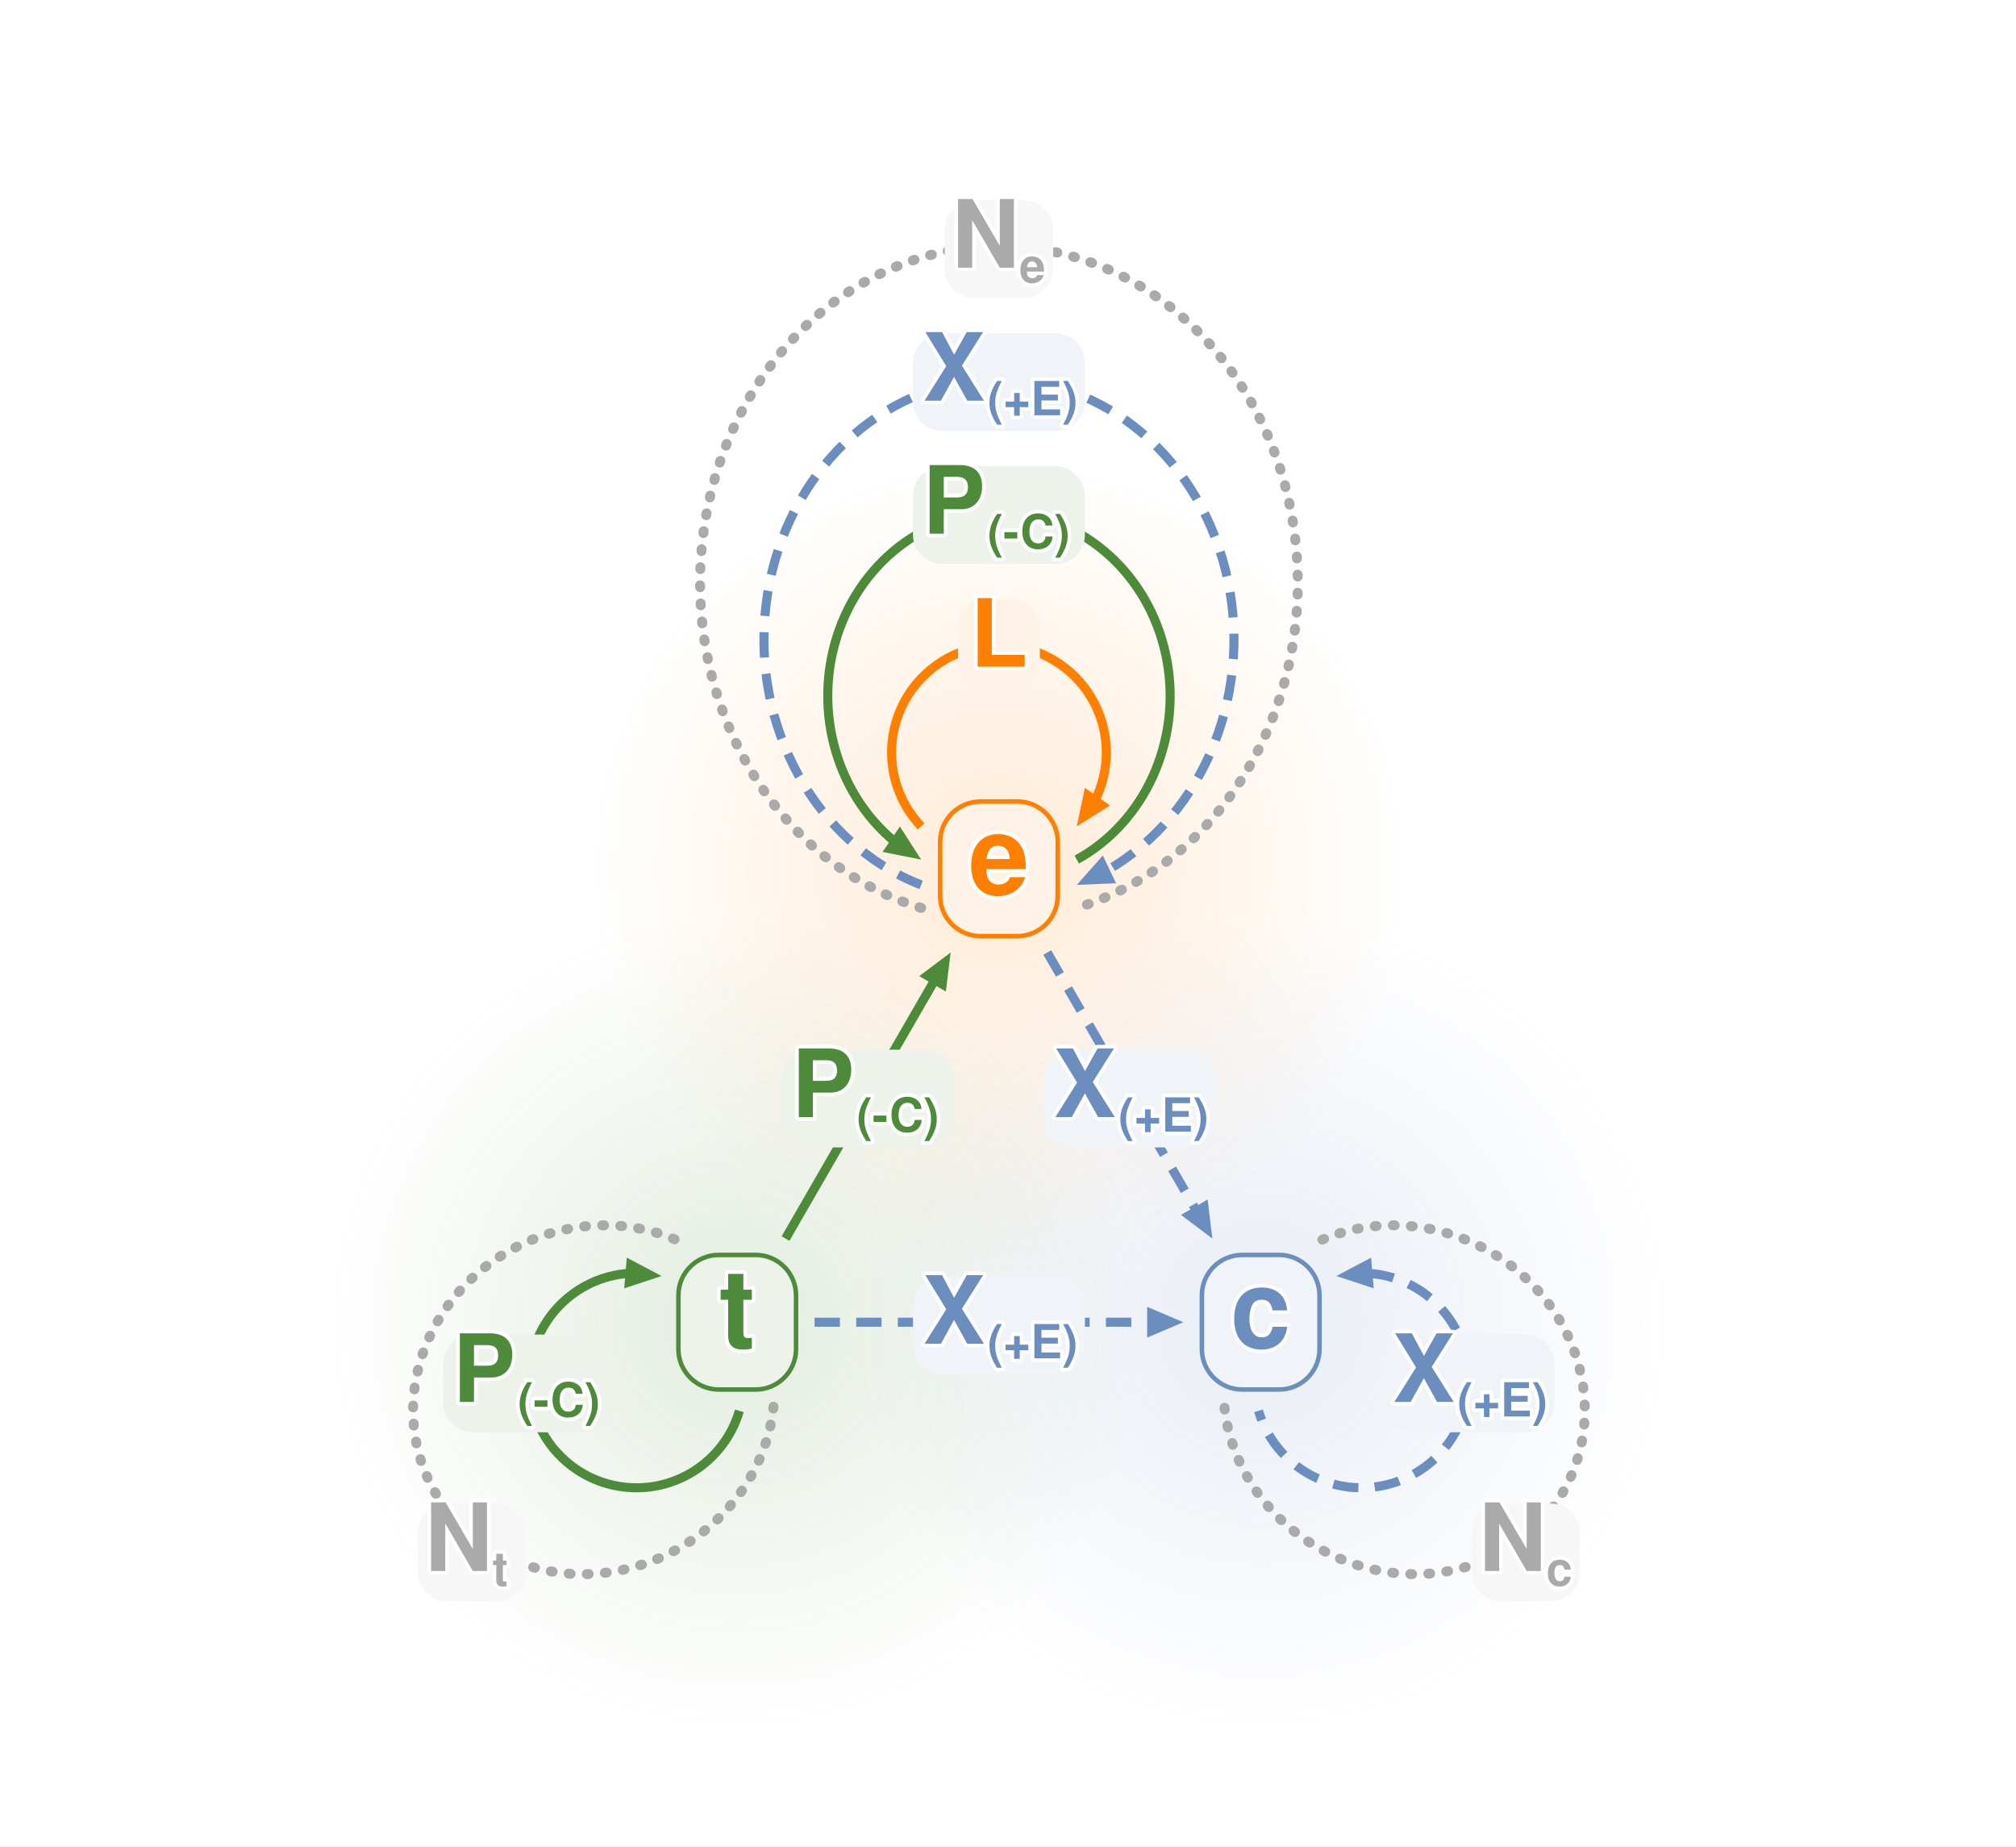
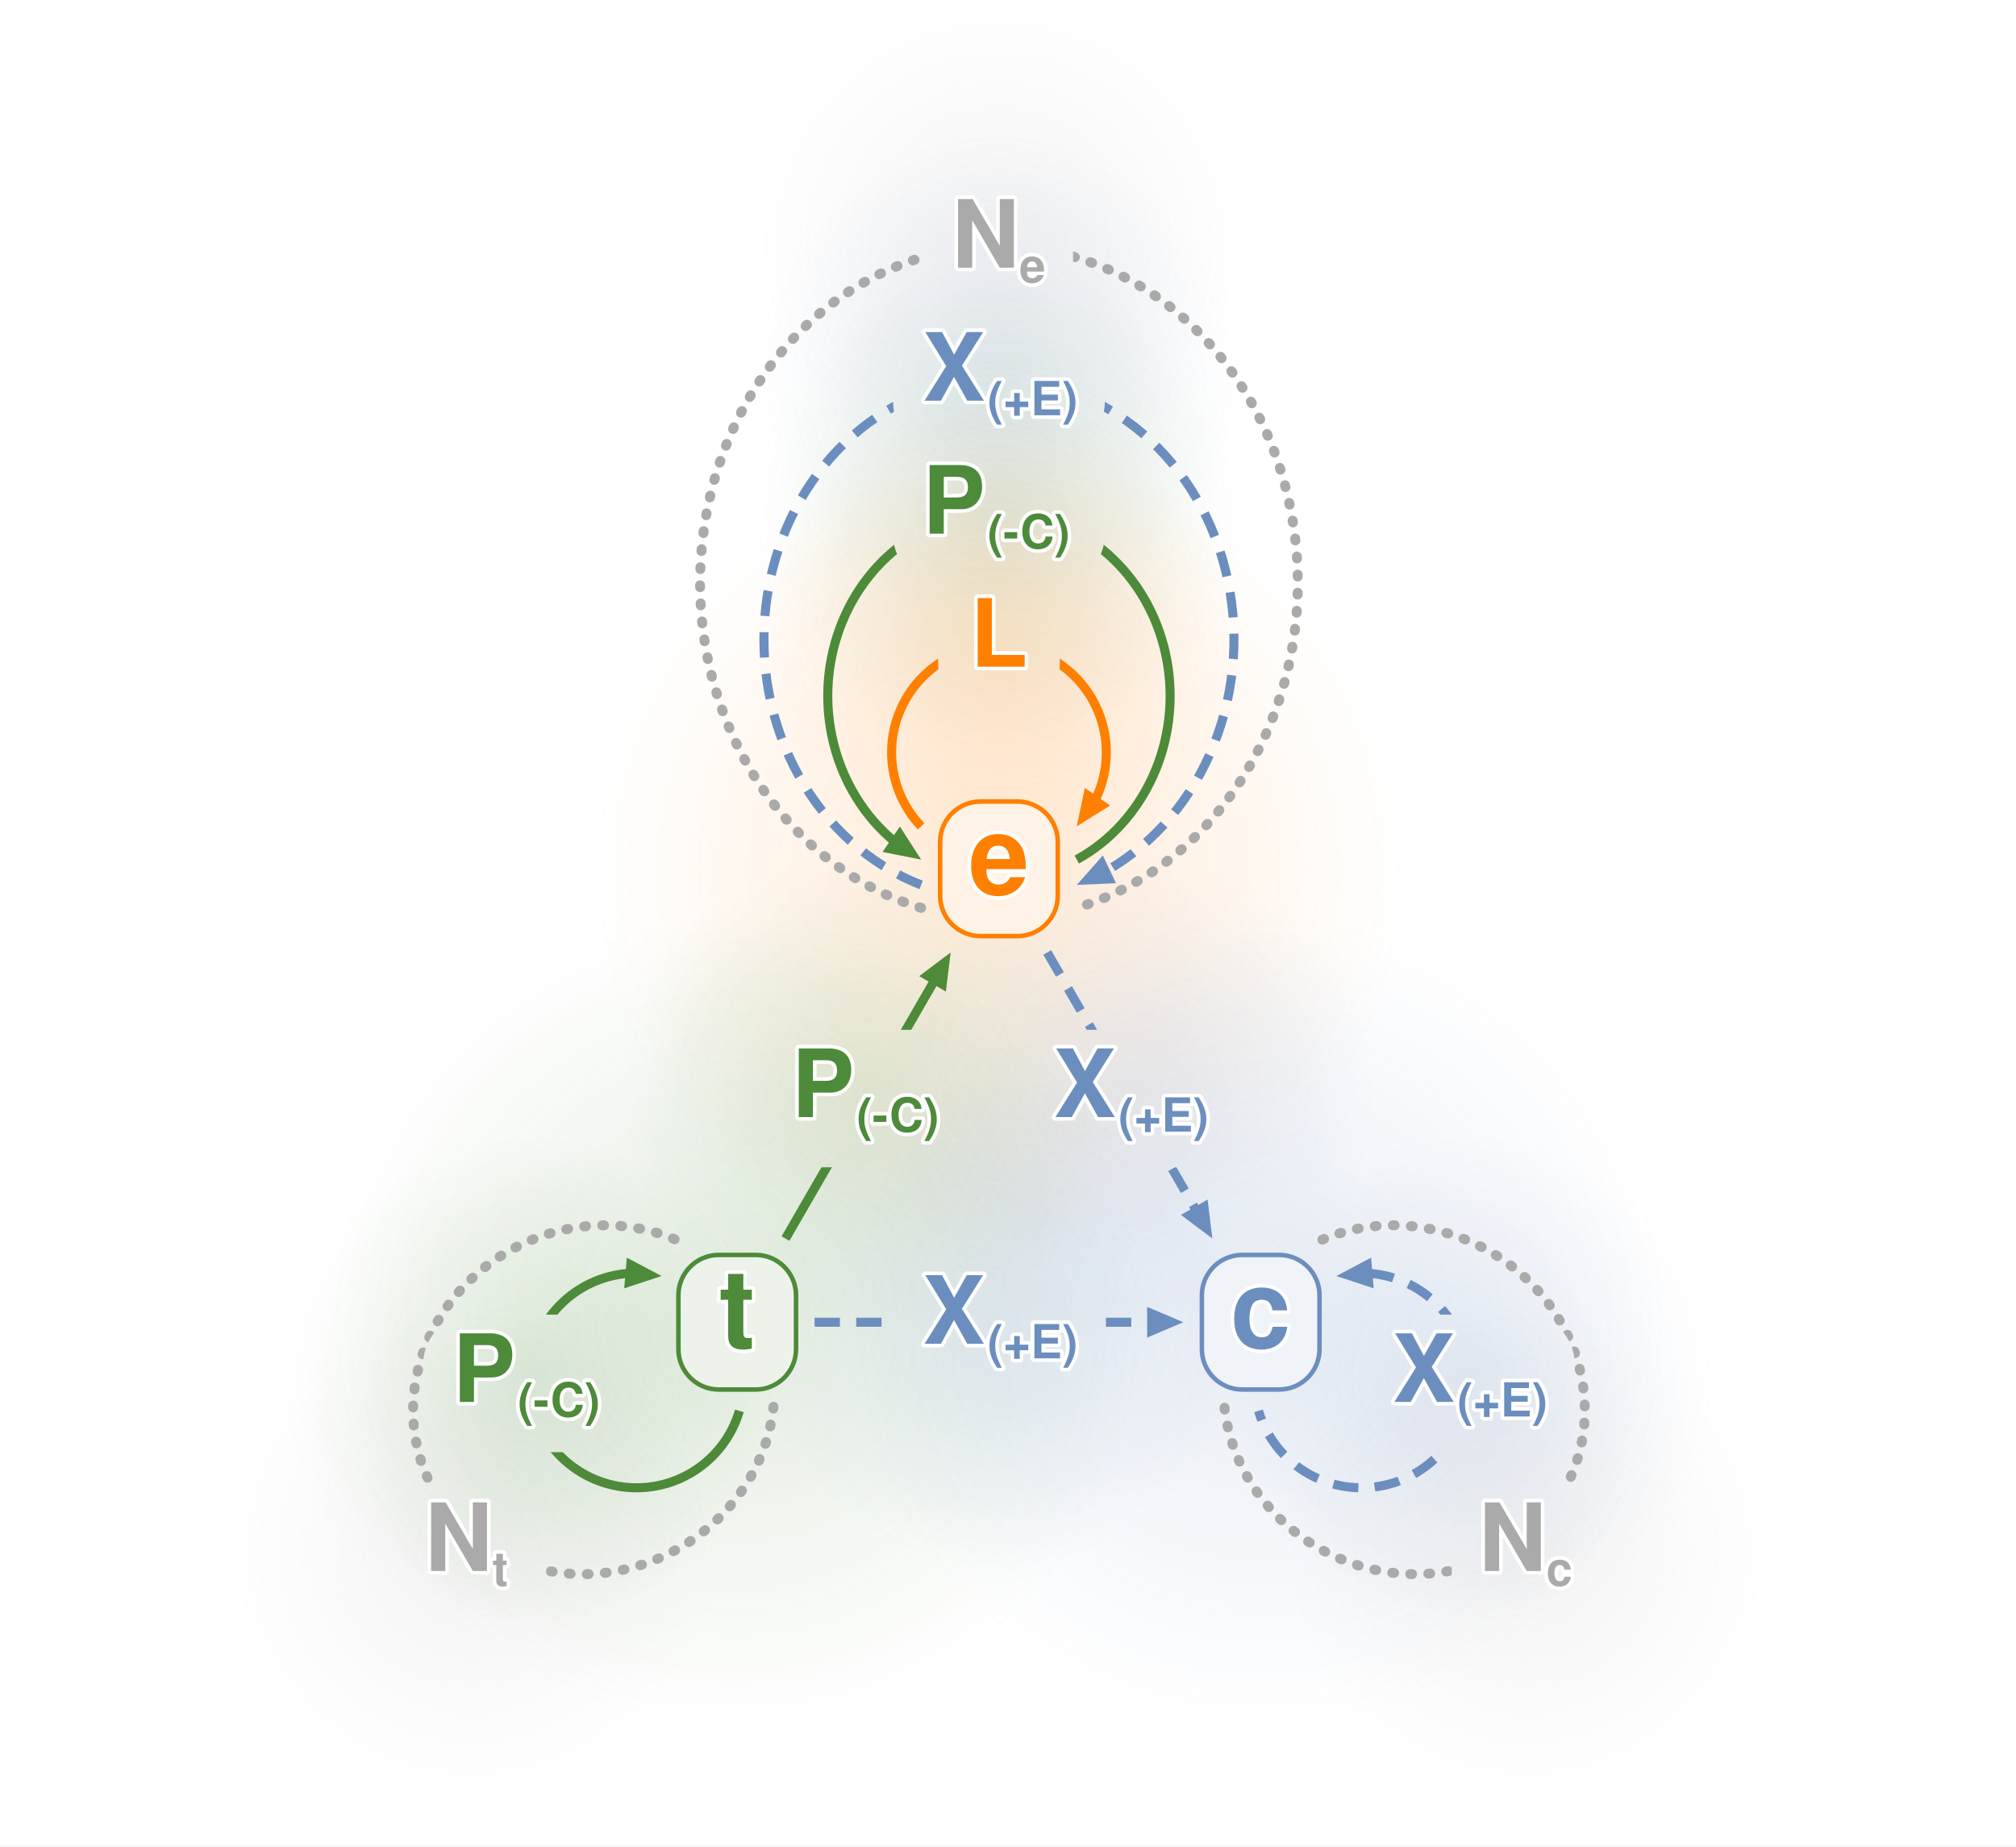
<svg xmlns="http://www.w3.org/2000/svg" width="1114.00" height="1020.00" viewBox="0 0 1114.00 1020.00" role="img" aria-label="ipm etc-LPXN triangle: event (e), thing (t), concept (c) vertices with leads-to (L), part-of (P), expresses (X) and near-to (N) relations.">
  <rect x="0" y="0" width="1114.00" height="1020.00" fill="#ffffff" />
  <defs>
    <radialGradient id="glow0" cx="0.5" cy="0.5" r="0.5">
      <stop offset="0" stop-color="#ff8000" stop-opacity="0.16" />
      <stop offset="1" stop-color="#ff8000" stop-opacity="0" />
    </radialGradient>
    <radialGradient id="glow1" cx="0.5" cy="0.5" r="0.5">
      <stop offset="0" stop-color="#4d8a3a" stop-opacity="0.16" />
      <stop offset="1" stop-color="#4d8a3a" stop-opacity="0" />
    </radialGradient>
    <radialGradient id="glow2" cx="0.5" cy="0.5" r="0.5">
      <stop offset="0" stop-color="#6c8ebf" stop-opacity="0.16" />
      <stop offset="1" stop-color="#6c8ebf" stop-opacity="0" />
    </radialGradient>
+     <radialGradient id="glow3" cx="0.5" cy="0.5" r="0.5">
+       <stop offset="0" stop-color="#aaaaaa" stop-opacity="0.14" />
+       <stop offset="1" stop-color="#aaaaaa" stop-opacity="0" />
+     </radialGradient>
+     <radialGradient id="glow4" cx="0.5" cy="0.5" r="0.5">
+       <stop offset="0" stop-color="#6c8ebf" stop-opacity="0.14" />
+       <stop offset="1" stop-color="#6c8ebf" stop-opacity="0" />
+     </radialGradient>
+     <radialGradient id="glow5" cx="0.5" cy="0.5" r="0.5">
+       <stop offset="0" stop-color="#4d8a3a" stop-opacity="0.14" />
+       <stop offset="1" stop-color="#4d8a3a" stop-opacity="0" />
+     </radialGradient>
+     <radialGradient id="glow6" cx="0.5" cy="0.5" r="0.5">
+       <stop offset="0" stop-color="#ff8000" stop-opacity="0.14" />
+       <stop offset="1" stop-color="#ff8000" stop-opacity="0" />
+     </radialGradient>
+     <radialGradient id="glow7" cx="0.5" cy="0.5" r="0.5">
+       <stop offset="0" stop-color="#aaaaaa" stop-opacity="0.14" />
+       <stop offset="1" stop-color="#aaaaaa" stop-opacity="0" />
+     </radialGradient>
+     <radialGradient id="glow8" cx="0.5" cy="0.5" r="0.5">
+       <stop offset="0" stop-color="#4d8a3a" stop-opacity="0.14" />
+       <stop offset="1" stop-color="#4d8a3a" stop-opacity="0" />
+     </radialGradient>
+     <radialGradient id="glow9" cx="0.5" cy="0.5" r="0.5">
+       <stop offset="0" stop-color="#aaaaaa" stop-opacity="0.14" />
+       <stop offset="1" stop-color="#aaaaaa" stop-opacity="0" />
+     </radialGradient>
+     <radialGradient id="glow10" cx="0.5" cy="0.5" r="0.5">
+       <stop offset="0" stop-color="#6c8ebf" stop-opacity="0.14" />
+       <stop offset="1" stop-color="#6c8ebf" stop-opacity="0" />
+     </radialGradient>
+     <radialGradient id="glow11" cx="0.5" cy="0.5" r="0.5">
+       <stop offset="0" stop-color="#4d8a3a" stop-opacity="0.14" />
+       <stop offset="1" stop-color="#4d8a3a" stop-opacity="0" />
+     </radialGradient>
+     <radialGradient id="glow12" cx="0.5" cy="0.5" r="0.5">
+       <stop offset="0" stop-color="#6c8ebf" stop-opacity="0.14" />
+       <stop offset="1" stop-color="#6c8ebf" stop-opacity="0" />
+     </radialGradient>
+     <radialGradient id="glow13" cx="0.5" cy="0.5" r="0.5">
+       <stop offset="0" stop-color="#6c8ebf" stop-opacity="0.14" />
+       <stop offset="1" stop-color="#6c8ebf" stop-opacity="0" />
+     </radialGradient>
  </defs>
  <g id="glow">
    <circle cx="552.00" cy="480.00" r="225.45" fill="url(#glow0)" />
    <circle cx="407.37" cy="730.50" r="225.45" fill="url(#glow1)" />
    <circle cx="696.63" cy="730.50" r="225.45" fill="url(#glow2)" />
+     <circle cx="552.00" cy="135.98" r="135.27" fill="url(#glow3)" />
+     <circle cx="552.00" cy="209.46" r="135.27" fill="url(#glow4)" />
+     <circle cx="552.00" cy="282.94" r="135.27" fill="url(#glow5)" />
+     <circle cx="552.00" cy="356.42" r="135.27" fill="url(#glow6)" />
+     <circle cx="260.83" cy="856.02" r="135.27" fill="url(#glow7)" />
+     <circle cx="292.40" cy="762.63" r="135.27" fill="url(#glow8)" />
+     <circle cx="843.17" cy="856.02" r="135.27" fill="url(#glow9)" />
+     <circle cx="811.60" cy="762.63" r="135.27" fill="url(#glow10)" />
+     <circle cx="479.69" cy="605.25" r="135.27" fill="url(#glow11)" />
+     <circle cx="552.00" cy="730.50" r="135.27" fill="url(#glow12)" />
+     <circle cx="624.31" cy="605.25" r="135.27" fill="url(#glow13)" />
  </g>
-   <g id="edges">
+   <defs>
+     <mask id="linegap" maskUnits="userSpaceOnUse" x="0" y="0" width="1114.00" height="1020.00">
+       <rect x="0" y="0" width="1114.00" height="1020.00" fill="#ffffff" />
+       <rect x="421.19" y="568.93" width="117.00" height="75.98" rx="27.19" fill="#000000" />
+       <rect x="493.50" y="694.18" width="117.00" height="75.98" rx="27.19" fill="#000000" />
+       <rect x="565.81" y="568.93" width="117.00" height="75.98" rx="27.19" fill="#000000" />
+       <rect x="511.05" y="99.66" width="81.90" height="75.98" rx="27.19" fill="#000000" />
+       <rect x="493.50" y="173.14" width="117.00" height="75.98" rx="27.19" fill="#000000" />
+       <rect x="493.50" y="246.62" width="117.00" height="75.98" rx="27.19" fill="#000000" />
+       <rect x="518.40" y="320.10" width="67.20" height="72.64" rx="26.19" fill="#000000" />
+       <rect x="219.88" y="819.70" width="81.90" height="75.98" rx="27.19" fill="#000000" />
+       <rect x="233.90" y="726.31" width="117.00" height="75.98" rx="27.19" fill="#000000" />
+       <rect x="802.22" y="819.70" width="81.90" height="75.98" rx="27.19" fill="#000000" />
+       <rect x="753.10" y="726.31" width="117.00" height="75.98" rx="27.19" fill="#000000" />
+     </mask>
+   </defs>
+   <g id="edges" mask="url(#linegap)">
    <line x1="434.06" y1="684.28" x2="516.81" y2="540.95" stroke="#4d8a3a" stroke-width="5.00" opacity="1.00" />
    <line x1="450.12" y1="730.50" x2="636.88" y2="730.50" stroke="#6c8ebf" stroke-width="5.00" stroke-dasharray="14 9" opacity="1.00" />
    <line x1="578.69" y1="526.22" x2="661.44" y2="669.55" stroke="#6c8ebf" stroke-width="5.00" stroke-dasharray="14 9" opacity="1.00" />
    <path d="M 509.00 501.58 A 165.13 186.01 0.00 1 1 595.00 501.58" fill="none" stroke="#aaaaaa" stroke-width="5.50" stroke-dasharray="1 9" stroke-linecap="round" opacity="1.00" />
    <path d="M 509.00 488.89 A 129.86 143.77 0.00 1 1 611.32 481.12" fill="none" stroke="#6c8ebf" stroke-width="5.00" stroke-dasharray="14 9" opacity="1.00" />
    <path d="M 494.06 464.72 A 94.59 101.53 0.00 1 1 595.00 474.90" fill="none" stroke="#4d8a3a" stroke-width="5.00" opacity="1.00" />
    <path d="M 509.00 456.55 A 59.32 59.29 0.00 1 1 605.25 441.84" fill="none" stroke="#ff8000" stroke-width="5.00" opacity="1.00" />
    <path d="M 427.43 777.20 A 94.59 101.53 -120.00 1 1 373.28 684.86" fill="none" stroke="#aaaaaa" stroke-width="5.50" stroke-dasharray="1 9" stroke-linecap="round" opacity="1.00" />
    <path d="M 408.57 779.46 A 59.32 59.29 -120.00 1 1 347.70 703.47" fill="none" stroke="#4d8a3a" stroke-width="5.00" opacity="1.00" />
    <path d="M 730.72 684.86 A 94.59 101.53 120.00 1 1 676.57 777.20" fill="none" stroke="#aaaaaa" stroke-width="5.50" stroke-dasharray="1 9" stroke-linecap="round" opacity="1.00" />
    <path d="M 756.30 703.47 A 59.32 59.29 120.00 1 1 695.43 779.46" fill="none" stroke="#6c8ebf" stroke-width="5.00" stroke-dasharray="14 9" opacity="1.00" />
  </g>
  <g id="text-bg">
-     <rect x="432.19" y="579.93" width="95.00" height="53.98" rx="16.19" fill="#edf3eb" opacity="1.00" />
-     <rect x="504.50" y="705.18" width="95.00" height="53.98" rx="16.19" fill="#f0f4f9" opacity="1.00" />
-     <rect x="576.81" y="579.93" width="95.00" height="53.98" rx="16.19" fill="#f0f4f9" opacity="1.00" />
-     <rect x="522.05" y="110.66" width="59.90" height="53.98" rx="16.19" fill="#f7f7f7" opacity="1.00" />
-     <rect x="504.50" y="184.14" width="95.00" height="53.98" rx="16.19" fill="#f0f4f9" opacity="1.00" />
-     <rect x="504.50" y="257.62" width="95.00" height="53.98" rx="16.19" fill="#edf3eb" opacity="1.00" />
-     <rect x="529.40" y="331.10" width="45.20" height="50.64" rx="15.19" fill="#fff2e6" opacity="1.00" />
-     <rect x="230.88" y="830.70" width="59.90" height="53.98" rx="16.19" fill="#f7f7f7" opacity="1.00" />
-     <rect x="244.90" y="737.31" width="95.00" height="53.98" rx="16.19" fill="#edf3eb" opacity="1.00" />
-     <rect x="813.22" y="830.70" width="59.90" height="53.98" rx="16.19" fill="#f7f7f7" opacity="1.00" />
-     <rect x="764.10" y="737.31" width="95.00" height="53.98" rx="16.19" fill="#f0f4f9" opacity="1.00" />
    <rect x="519.50" y="442.82" width="65.00" height="74.36" rx="22.31" fill="#fff2e6" stroke="#ff8000" stroke-width="2.50" opacity="1.00" />
    <rect x="374.87" y="693.32" width="65.00" height="74.36" rx="22.31" fill="#edf3eb" stroke="#4d8a3a" stroke-width="2.50" opacity="1.00" />
    <rect x="664.13" y="693.32" width="65.00" height="74.36" rx="22.31" fill="#f0f4f9" stroke="#6c8ebf" stroke-width="2.50" opacity="1.00" />
  </g>
  <g id="arrows">
    <path d="M 525.31 526.22 L 522.67 547.79 L 507.95 539.29 Z" fill="#4d8a3a" opacity="1.00" />
    <path d="M 653.88 730.50 L 633.88 739.00 L 633.88 722.00 Z" fill="#6c8ebf" opacity="1.00" />
    <path d="M 669.94 684.28 L 652.58 671.21 L 667.30 662.71 Z" fill="#6c8ebf" opacity="1.00" />
    <path d="M 595.00 488.89 L 609.41 472.62 L 616.71 487.97 Z" fill="#6c8ebf" opacity="1.00" />
    <path d="M 509.00 474.90 L 487.69 470.67 L 497.26 456.62 Z" fill="#4d8a3a" opacity="1.00" />
    <path d="M 595.00 456.55 L 599.46 435.28 L 613.41 445.00 Z" fill="#ff8000" opacity="1.00" />
    <path d="M 365.57 704.98 L 344.92 711.76 L 346.36 694.82 Z" fill="#4d8a3a" opacity="1.00" />
    <path d="M 738.43 704.98 L 757.64 694.82 L 759.08 711.76 Z" fill="#6c8ebf" opacity="1.00" />
  </g>
  <g id="text">
    <text x="454.79" y="605.25" text-anchor="middle" dominant-baseline="central" font-family="Helvetica,Arial,sans-serif" font-weight="bold" font-size="52.00" fill="#4d8a3a" stroke="#ffffff" stroke-width="4.00" stroke-linejoin="round" paint-order="stroke" opacity="1.00">P</text>
    <text x="473.39" y="619.25" text-anchor="start" dominant-baseline="central" font-family="Helvetica,Arial,sans-serif" font-weight="bold" font-size="26.00" fill="#4d8a3a" stroke="#ffffff" stroke-width="4.00" stroke-linejoin="round" paint-order="stroke" opacity="1.00">(-C)</text>
    <text x="527.10" y="730.50" text-anchor="middle" dominant-baseline="central" font-family="Helvetica,Arial,sans-serif" font-weight="bold" font-size="52.00" fill="#6c8ebf" stroke="#ffffff" stroke-width="4.00" stroke-linejoin="round" paint-order="stroke" opacity="1.00">X</text>
    <text x="545.70" y="744.50" text-anchor="start" dominant-baseline="central" font-family="Helvetica,Arial,sans-serif" font-weight="bold" font-size="26.00" fill="#6c8ebf" stroke="#ffffff" stroke-width="4.00" stroke-linejoin="round" paint-order="stroke" opacity="1.00">(+E)</text>
    <text x="599.41" y="605.25" text-anchor="middle" dominant-baseline="central" font-family="Helvetica,Arial,sans-serif" font-weight="bold" font-size="52.00" fill="#6c8ebf" stroke="#ffffff" stroke-width="4.00" stroke-linejoin="round" paint-order="stroke" opacity="1.00">X</text>
    <text x="618.01" y="619.25" text-anchor="start" dominant-baseline="central" font-family="Helvetica,Arial,sans-serif" font-weight="bold" font-size="26.00" fill="#6c8ebf" stroke="#ffffff" stroke-width="4.00" stroke-linejoin="round" paint-order="stroke" opacity="1.00">(+E)</text>
    <text x="544.65" y="135.98" text-anchor="middle" dominant-baseline="central" font-family="Helvetica,Arial,sans-serif" font-weight="bold" font-size="52.00" fill="#aaaaaa" stroke="#ffffff" stroke-width="4.00" stroke-linejoin="round" paint-order="stroke" opacity="1.00">N</text>
    <text x="563.25" y="149.98" text-anchor="start" dominant-baseline="central" font-family="Helvetica,Arial,sans-serif" font-weight="bold" font-size="26.00" fill="#aaaaaa" stroke="#ffffff" stroke-width="4.00" stroke-linejoin="round" paint-order="stroke" opacity="1.00">e</text>
    <text x="527.10" y="209.46" text-anchor="middle" dominant-baseline="central" font-family="Helvetica,Arial,sans-serif" font-weight="bold" font-size="52.00" fill="#6c8ebf" stroke="#ffffff" stroke-width="4.00" stroke-linejoin="round" paint-order="stroke" opacity="1.00">X</text>
    <text x="545.70" y="223.46" text-anchor="start" dominant-baseline="central" font-family="Helvetica,Arial,sans-serif" font-weight="bold" font-size="26.00" fill="#6c8ebf" stroke="#ffffff" stroke-width="4.00" stroke-linejoin="round" paint-order="stroke" opacity="1.00">(+E)</text>
    <text x="527.10" y="282.94" text-anchor="middle" dominant-baseline="central" font-family="Helvetica,Arial,sans-serif" font-weight="bold" font-size="52.00" fill="#4d8a3a" stroke="#ffffff" stroke-width="4.00" stroke-linejoin="round" paint-order="stroke" opacity="1.00">P</text>
    <text x="545.70" y="296.94" text-anchor="start" dominant-baseline="central" font-family="Helvetica,Arial,sans-serif" font-weight="bold" font-size="26.00" fill="#4d8a3a" stroke="#ffffff" stroke-width="4.00" stroke-linejoin="round" paint-order="stroke" opacity="1.00">(-C)</text>
    <text x="552.00" y="356.42" text-anchor="middle" dominant-baseline="central" font-family="Helvetica,Arial,sans-serif" font-weight="bold" font-size="52.00" fill="#ff8000" stroke="#ffffff" stroke-width="4.00" stroke-linejoin="round" paint-order="stroke" opacity="1.00">L</text>
    <text x="253.48" y="856.02" text-anchor="middle" dominant-baseline="central" font-family="Helvetica,Arial,sans-serif" font-weight="bold" font-size="52.00" fill="#aaaaaa" stroke="#ffffff" stroke-width="4.00" stroke-linejoin="round" paint-order="stroke" opacity="1.00">N</text>
    <text x="272.08" y="870.02" text-anchor="start" dominant-baseline="central" font-family="Helvetica,Arial,sans-serif" font-weight="bold" font-size="26.00" fill="#aaaaaa" stroke="#ffffff" stroke-width="4.00" stroke-linejoin="round" paint-order="stroke" opacity="1.00">t</text>
    <text x="267.50" y="762.63" text-anchor="middle" dominant-baseline="central" font-family="Helvetica,Arial,sans-serif" font-weight="bold" font-size="52.00" fill="#4d8a3a" stroke="#ffffff" stroke-width="4.00" stroke-linejoin="round" paint-order="stroke" opacity="1.00">P</text>
    <text x="286.10" y="776.63" text-anchor="start" dominant-baseline="central" font-family="Helvetica,Arial,sans-serif" font-weight="bold" font-size="26.00" fill="#4d8a3a" stroke="#ffffff" stroke-width="4.00" stroke-linejoin="round" paint-order="stroke" opacity="1.00">(-C)</text>
    <text x="835.82" y="856.02" text-anchor="middle" dominant-baseline="central" font-family="Helvetica,Arial,sans-serif" font-weight="bold" font-size="52.00" fill="#aaaaaa" stroke="#ffffff" stroke-width="4.00" stroke-linejoin="round" paint-order="stroke" opacity="1.00">N</text>
    <text x="854.42" y="870.02" text-anchor="start" dominant-baseline="central" font-family="Helvetica,Arial,sans-serif" font-weight="bold" font-size="26.00" fill="#aaaaaa" stroke="#ffffff" stroke-width="4.00" stroke-linejoin="round" paint-order="stroke" opacity="1.00">c</text>
    <text x="786.70" y="762.63" text-anchor="middle" dominant-baseline="central" font-family="Helvetica,Arial,sans-serif" font-weight="bold" font-size="52.00" fill="#6c8ebf" stroke="#ffffff" stroke-width="4.00" stroke-linejoin="round" paint-order="stroke" opacity="1.00">X</text>
    <text x="805.30" y="776.63" text-anchor="start" dominant-baseline="central" font-family="Helvetica,Arial,sans-serif" font-weight="bold" font-size="26.00" fill="#6c8ebf" stroke="#ffffff" stroke-width="4.00" stroke-linejoin="round" paint-order="stroke" opacity="1.00">(+E)</text>
    <text x="552.00" y="480.00" text-anchor="middle" dominant-baseline="central" font-family="Helvetica,Arial,sans-serif" font-weight="bold" font-size="60.00" fill="#ff8000" stroke="#ffffff" stroke-width="4.00" stroke-linejoin="round" paint-order="stroke" opacity="1.00">e</text>
    <text x="407.37" y="730.50" text-anchor="middle" dominant-baseline="central" font-family="Helvetica,Arial,sans-serif" font-weight="bold" font-size="60.00" fill="#4d8a3a" stroke="#ffffff" stroke-width="4.00" stroke-linejoin="round" paint-order="stroke" opacity="1.00">t</text>
    <text x="696.63" y="730.50" text-anchor="middle" dominant-baseline="central" font-family="Helvetica,Arial,sans-serif" font-weight="bold" font-size="60.00" fill="#6c8ebf" stroke="#ffffff" stroke-width="4.00" stroke-linejoin="round" paint-order="stroke" opacity="1.00">c</text>
  </g>
</svg>
